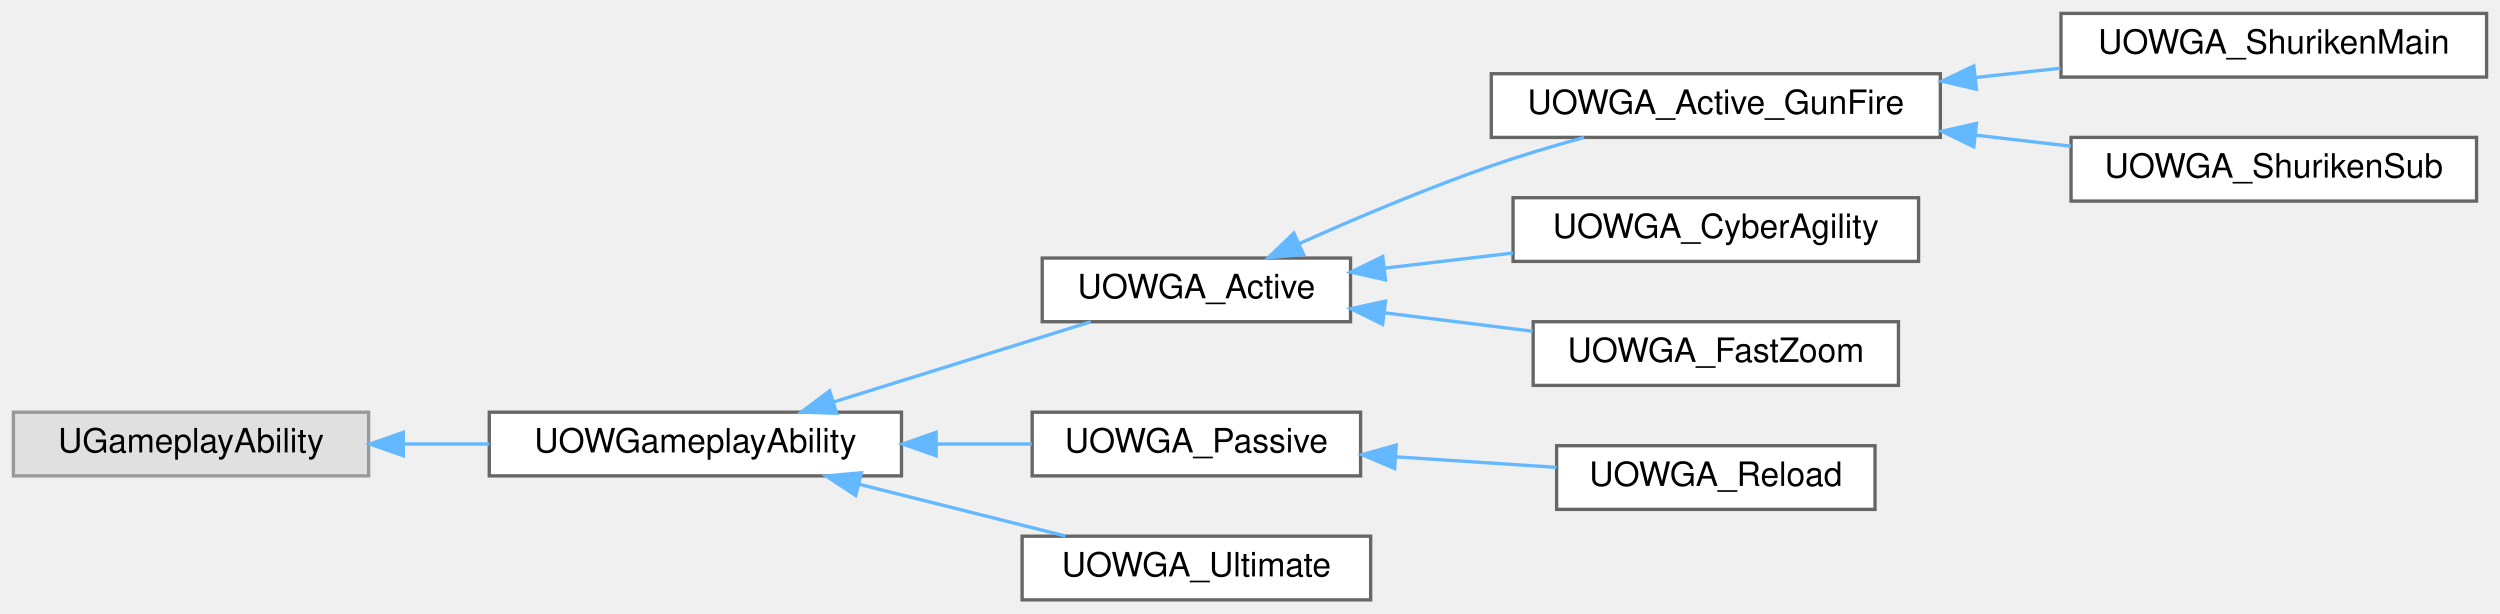
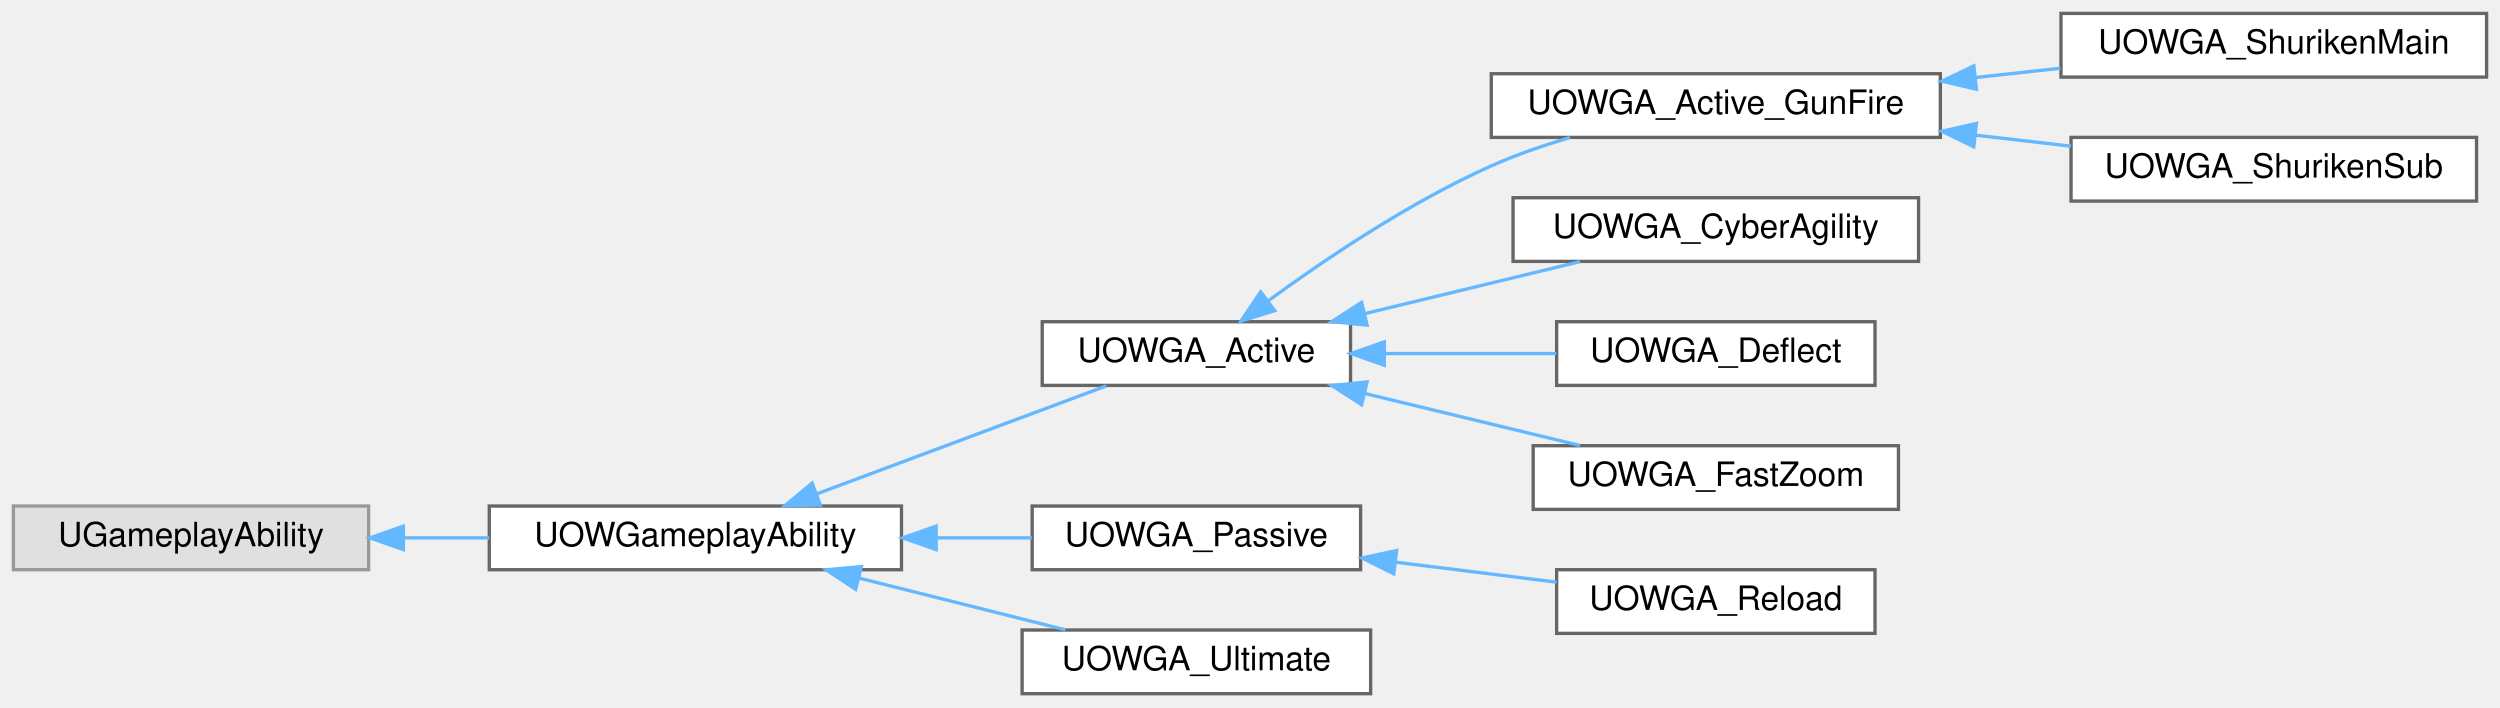
- <svg xmlns="http://www.w3.org/2000/svg" xmlns:xlink="http://www.w3.org/1999/xlink" width="746pt" height="183pt" viewBox="0.00 0.00 746.00 183.00">
-   <g id="graph0" class="graph" transform="scale(1 1) rotate(0) translate(4 179)">
+ <svg xmlns="http://www.w3.org/2000/svg" xmlns:xlink="http://www.w3.org/1999/xlink" width="746pt" height="211pt" viewBox="0.00 0.00 746.00 211.00">
+   <g id="graph0" class="graph" transform="scale(1 1) rotate(0) translate(4 207)">
    <g id="Node000000" class="node">
      <g id="a_Node000000">
        <a xlink:title=" ">
          <polygon fill="#e0e0e0" stroke="#999999" points="106,-56 0,-56 0,-37 106,-37 106,-56" />
          <text text-anchor="middle" x="53" y="-44" font-family="Helvetica,sans-Serif" font-size="10.00">UGameplayAbility</text>
        </a>
      </g>
    </g>
    <g id="Node000001" class="node">
      <g id="a_Node000001">
        <a xlink:href="classUOWGameplayAbility.html" target="_top" xlink:title=" ">
          <polygon fill="white" stroke="#666666" points="265,-56 142,-56 142,-37 265,-37 265,-56" />
          <text text-anchor="middle" x="203.5" y="-44" font-family="Helvetica,sans-Serif" font-size="10.00">UOWGameplayAbility</text>
        </a>
      </g>
    </g>
    <g id="edge14_Node000000_Node000001" class="edge">
      <g id="a_edge14_Node000000_Node000001">
        <a xlink:title=" ">
          <path fill="none" stroke="#63b8ff" d="M116.51,-46.5C124.95,-46.5 133.59,-46.5 141.99,-46.5" />
          <polygon fill="#63b8ff" stroke="#63b8ff" points="116.36,-43 106.36,-46.5 116.36,-50 116.36,-43" />
        </a>
      </g>
    </g>
    <g id="Node000002" class="node">
      <g id="a_Node000002">
        <a xlink:href="classUOWGA__Active.html" target="_top" xlink:title=" ">
-           <polygon fill="white" stroke="#666666" points="399,-102 307,-102 307,-83 399,-83 399,-102" />
-           <text text-anchor="middle" x="353" y="-90" font-family="Helvetica,sans-Serif" font-size="10.00">UOWGA_Active</text>
+           <polygon fill="white" stroke="#666666" points="399,-111 307,-111 307,-92 399,-92 399,-111" />
+           <text text-anchor="middle" x="353" y="-99" font-family="Helvetica,sans-Serif" font-size="10.00">UOWGA_Active</text>
        </a>
      </g>
    </g>
    <g id="edge15_Node000001_Node000002" class="edge">
      <g id="a_edge15_Node000001_Node000002">
        <a xlink:title=" ">
-           <path fill="none" stroke="#63b8ff" d="M244.68,-59.03C268.89,-66.58 299.24,-76.05 321.48,-82.98" />
-           <polygon fill="#63b8ff" stroke="#63b8ff" points="245.65,-55.67 235.06,-56.03 243.57,-62.35 245.65,-55.67" />
+           <path fill="none" stroke="#63b8ff" d="M239.88,-59.69C266.43,-69.59 302.18,-82.92 326.11,-91.84" />
+           <polygon fill="#63b8ff" stroke="#63b8ff" points="240.79,-56.29 230.19,-56.08 238.34,-62.85 240.79,-56.29" />
        </a>
      </g>
    </g>
-     <g id="Node000008" class="node">
-       <g id="a_Node000008">
+     <g id="Node000009" class="node">
+       <g id="a_Node000009">
        <a xlink:href="classUOWGA__Passive.html" target="_top" xlink:title=" ">
          <polygon fill="white" stroke="#666666" points="402,-56 304,-56 304,-37 402,-37 402,-56" />
          <text text-anchor="middle" x="353" y="-44" font-family="Helvetica,sans-Serif" font-size="10.00">UOWGA_Passive</text>
        </a>
      </g>
    </g>
-     <g id="edge21_Node000001_Node000008" class="edge">
-       <g id="a_edge21_Node000001_Node000008">
+     <g id="edge22_Node000001_Node000009" class="edge">
+       <g id="a_edge22_Node000001_Node000009">
        <a xlink:title=" ">
          <path fill="none" stroke="#63b8ff" d="M275.37,-46.5C285.04,-46.5 294.77,-46.5 303.9,-46.5" />
          <polygon fill="#63b8ff" stroke="#63b8ff" points="275.35,-43 265.35,-46.5 275.35,-50 275.35,-43" />
        </a>
      </g>
    </g>
-     <g id="Node000010" class="node">
-       <g id="a_Node000010">
+     <g id="Node000011" class="node">
+       <g id="a_Node000011">
        <a xlink:href="classUOWGA__Ultimate.html" target="_top" xlink:title=" ">
          <polygon fill="white" stroke="#666666" points="405,-19 301,-19 301,0 405,0 405,-19" />
          <text text-anchor="middle" x="353" y="-7" font-family="Helvetica,sans-Serif" font-size="10.00">UOWGA_Ultimate</text>
        </a>
      </g>
    </g>
-     <g id="edge23_Node000001_Node000010" class="edge">
-       <g id="a_edge23_Node000001_Node000010">
+     <g id="edge24_Node000001_Node000011" class="edge">
+       <g id="a_edge24_Node000001_Node000011">
        <a xlink:title=" ">
          <path fill="none" stroke="#63b8ff" d="M252.31,-34.51C272.26,-29.5 295.1,-23.77 313.89,-19.06" />
          <polygon fill="#63b8ff" stroke="#63b8ff" points="251.33,-31.14 242.48,-36.97 253.04,-37.93 251.33,-31.14" />
        </a>
      </g>
    </g>
    <g id="Node000003" class="node">
      <g id="a_Node000003">
        <a xlink:href="classUOWGA__Active__GunFire.html" target="_top" xlink:title=" ">
-           <polygon fill="white" stroke="#666666" points="575,-157 441,-157 441,-138 575,-138 575,-157" />
-           <text text-anchor="middle" x="508" y="-145" font-family="Helvetica,sans-Serif" font-size="10.00">UOWGA_Active_GunFire</text>
+           <polygon fill="white" stroke="#666666" points="575,-185 441,-185 441,-166 575,-166 575,-185" />
+           <text text-anchor="middle" x="508" y="-173" font-family="Helvetica,sans-Serif" font-size="10.00">UOWGA_Active_GunFire</text>
        </a>
      </g>
    </g>
    <g id="edge16_Node000002_Node000003" class="edge">
      <g id="a_edge16_Node000002_Node000003">
        <a xlink:title=" ">
-           <path fill="none" stroke="#63b8ff" d="M383.65,-106.29C400.29,-113.74 421.56,-122.75 441,-129.5 449.86,-132.58 459.54,-135.47 468.69,-138" />
-           <polygon fill="#63b8ff" stroke="#63b8ff" points="384.99,-103.06 374.43,-102.12 382.1,-109.44 384.99,-103.06" />
+           <path fill="none" stroke="#63b8ff" d="M374.36,-117.17C391.37,-129.62 416.69,-146.67 441,-157.5 448.38,-160.79 456.49,-163.6 464.43,-165.95" />
+           <polygon fill="#63b8ff" stroke="#63b8ff" points="376.38,-114.31 366.27,-111.14 372.2,-119.92 376.38,-114.31" />
        </a>
      </g>
    </g>
    <g id="Node000006" class="node">
      <g id="a_Node000006">
        <a xlink:href="classUOWGA__CyberAgility.html" target="_top" xlink:title=" ">
-           <polygon fill="white" stroke="#666666" points="568.5,-120 447.5,-120 447.5,-101 568.5,-101 568.5,-120" />
-           <text text-anchor="middle" x="508" y="-108" font-family="Helvetica,sans-Serif" font-size="10.00">UOWGA_CyberAgility</text>
+           <polygon fill="white" stroke="#666666" points="568.5,-148 447.5,-148 447.5,-129 568.5,-129 568.5,-148" />
+           <text text-anchor="middle" x="508" y="-136" font-family="Helvetica,sans-Serif" font-size="10.00">UOWGA_CyberAgility</text>
        </a>
      </g>
    </g>
    <g id="edge19_Node000002_Node000006" class="edge">
      <g id="a_edge19_Node000002_Node000006">
        <a xlink:title=" ">
-           <path fill="none" stroke="#63b8ff" d="M409.28,-99C421.69,-100.46 434.91,-102.02 447.49,-103.5" />
-           <polygon fill="#63b8ff" stroke="#63b8ff" points="409.42,-95.5 399.08,-97.8 408.6,-102.45 409.42,-95.5" />
+           <path fill="none" stroke="#63b8ff" d="M403.31,-113.43C424.07,-118.44 447.89,-124.21 467.47,-128.94" />
+           <polygon fill="#63b8ff" stroke="#63b8ff" points="403.94,-109.98 393.4,-111.03 402.3,-116.78 403.94,-109.98" />
        </a>
      </g>
    </g>
    <g id="Node000007" class="node">
      <g id="a_Node000007">
-         <a xlink:href="classUOWGA__FastZoom.html" target="_top" xlink:title=" ">
-           <polygon fill="white" stroke="#666666" points="562.5,-83 453.5,-83 453.5,-64 562.5,-64 562.5,-83" />
-           <text text-anchor="middle" x="508" y="-71" font-family="Helvetica,sans-Serif" font-size="10.00">UOWGA_FastZoom</text>
+         <a xlink:href="classUOWGA__Deflect.html" target="_top" xlink:title=" ">
+           <polygon fill="white" stroke="#666666" points="555.5,-111 460.5,-111 460.5,-92 555.5,-92 555.5,-111" />
+           <text text-anchor="middle" x="508" y="-99" font-family="Helvetica,sans-Serif" font-size="10.00">UOWGA_Deflect</text>
        </a>
      </g>
    </g>
    <g id="edge20_Node000002_Node000007" class="edge">
      <g id="a_edge20_Node000002_Node000007">
        <a xlink:title=" ">
-           <path fill="none" stroke="#63b8ff" d="M409.3,-85.63C423.65,-83.85 439.07,-81.94 453.33,-80.16" />
-           <polygon fill="#63b8ff" stroke="#63b8ff" points="408.57,-82.2 399.08,-86.9 409.43,-89.14 408.57,-82.2" />
+           <path fill="none" stroke="#63b8ff" d="M409.29,-101.5C426.04,-101.5 444.26,-101.5 460.39,-101.5" />
+           <polygon fill="#63b8ff" stroke="#63b8ff" points="409.08,-98 399.08,-101.5 409.08,-105 409.08,-98" />
+         </a>
+       </g>
+     </g>
+     <g id="Node000008" class="node">
+       <g id="a_Node000008">
+         <a xlink:href="classUOWGA__FastZoom.html" target="_top" xlink:title=" ">
+           <polygon fill="white" stroke="#666666" points="562.5,-74 453.5,-74 453.5,-55 562.5,-55 562.5,-74" />
+           <text text-anchor="middle" x="508" y="-62" font-family="Helvetica,sans-Serif" font-size="10.00">UOWGA_FastZoom</text>
+         </a>
+       </g>
+     </g>
+     <g id="edge21_Node000002_Node000008" class="edge">
+       <g id="a_edge21_Node000002_Node000008">
+         <a xlink:title=" ">
+           <path fill="none" stroke="#63b8ff" d="M403.31,-89.57C424.07,-84.56 447.89,-78.79 467.47,-74.06" />
+           <polygon fill="#63b8ff" stroke="#63b8ff" points="402.3,-86.22 393.4,-91.97 403.94,-93.02 402.3,-86.22" />
        </a>
      </g>
    </g>
    <g id="Node000004" class="node">
      <g id="a_Node000004">
        <a xlink:href="classUOWGA__ShurikenMain.html" target="_top" xlink:title=" ">
-           <polygon fill="white" stroke="#666666" points="738,-175 611,-175 611,-156 738,-156 738,-175" />
-           <text text-anchor="middle" x="674.5" y="-163" font-family="Helvetica,sans-Serif" font-size="10.00">UOWGA_ShurikenMain</text>
+           <polygon fill="white" stroke="#666666" points="738,-203 611,-203 611,-184 738,-184 738,-203" />
+           <text text-anchor="middle" x="674.5" y="-191" font-family="Helvetica,sans-Serif" font-size="10.00">UOWGA_ShurikenMain</text>
        </a>
      </g>
    </g>
    <g id="edge17_Node000003_Node000004" class="edge">
      <g id="a_edge17_Node000003_Node000004">
        <a xlink:title=" ">
-           <path fill="none" stroke="#63b8ff" d="M585.65,-155.89C594.08,-156.81 602.58,-157.74 610.81,-158.64" />
-           <polygon fill="#63b8ff" stroke="#63b8ff" points="585.76,-152.38 575.43,-154.77 584.99,-159.34 585.76,-152.38" />
+           <path fill="none" stroke="#63b8ff" d="M585.65,-183.89C594.08,-184.81 602.58,-185.74 610.81,-186.64" />
+           <polygon fill="#63b8ff" stroke="#63b8ff" points="585.76,-180.38 575.43,-182.77 584.99,-187.34 585.76,-180.38" />
        </a>
      </g>
    </g>
    <g id="Node000005" class="node">
      <g id="a_Node000005">
        <a xlink:href="classUOWGA__ShurikenSub.html" target="_top" xlink:title=" ">
-           <polygon fill="white" stroke="#666666" points="735,-138 614,-138 614,-119 735,-119 735,-138" />
-           <text text-anchor="middle" x="674.5" y="-126" font-family="Helvetica,sans-Serif" font-size="10.00">UOWGA_ShurikenSub</text>
+           <polygon fill="white" stroke="#666666" points="735,-166 614,-166 614,-147 735,-147 735,-166" />
+           <text text-anchor="middle" x="674.5" y="-154" font-family="Helvetica,sans-Serif" font-size="10.00">UOWGA_ShurikenSub</text>
        </a>
      </g>
    </g>
    <g id="edge18_Node000003_Node000005" class="edge">
      <g id="a_edge18_Node000003_Node000005">
        <a xlink:title=" ">
-           <path fill="none" stroke="#63b8ff" d="M585.38,-138.68C594.98,-137.57 604.69,-136.45 613.98,-135.37" />
-           <polygon fill="#63b8ff" stroke="#63b8ff" points="584.97,-135.2 575.43,-139.83 585.77,-142.16 584.97,-135.2" />
+           <path fill="none" stroke="#63b8ff" d="M585.38,-166.68C594.98,-165.57 604.69,-164.45 613.98,-163.37" />
+           <polygon fill="#63b8ff" stroke="#63b8ff" points="584.97,-163.2 575.43,-167.83 585.77,-170.16 584.97,-163.2" />
        </a>
      </g>
    </g>
-     <g id="Node000009" class="node">
-       <g id="a_Node000009">
+     <g id="Node000010" class="node">
+       <g id="a_Node000010">
        <a xlink:href="classUOWGA__Reload.html" target="_top" xlink:title=" ">
-           <polygon fill="white" stroke="#666666" points="555.5,-46 460.5,-46 460.5,-27 555.5,-27 555.5,-46" />
-           <text text-anchor="middle" x="508" y="-34" font-family="Helvetica,sans-Serif" font-size="10.00">UOWGA_Reload</text>
+           <polygon fill="white" stroke="#666666" points="555.5,-37 460.5,-37 460.5,-18 555.5,-18 555.5,-37" />
+           <text text-anchor="middle" x="508" y="-25" font-family="Helvetica,sans-Serif" font-size="10.00">UOWGA_Reload</text>
        </a>
      </g>
    </g>
-     <g id="edge22_Node000008_Node000009" class="edge">
-       <g id="a_edge22_Node000008_Node000009">
+     <g id="edge23_Node000009_Node000010" class="edge">
+       <g id="a_edge23_Node000009_Node000010">
        <a xlink:title=" ">
-           <path fill="none" stroke="#63b8ff" d="M412.63,-42.67C428.47,-41.63 445.39,-40.53 460.47,-39.54" />
-           <polygon fill="#63b8ff" stroke="#63b8ff" points="412.16,-39.19 402.41,-43.34 412.62,-46.18 412.16,-39.19" />
+           <path fill="none" stroke="#63b8ff" d="M412.63,-39.22C428.47,-37.25 445.39,-35.15 460.47,-33.28" />
+           <polygon fill="#63b8ff" stroke="#63b8ff" points="411.9,-35.78 402.41,-40.49 412.77,-42.73 411.9,-35.78" />
        </a>
      </g>
    </g>
  </g>
</svg>
